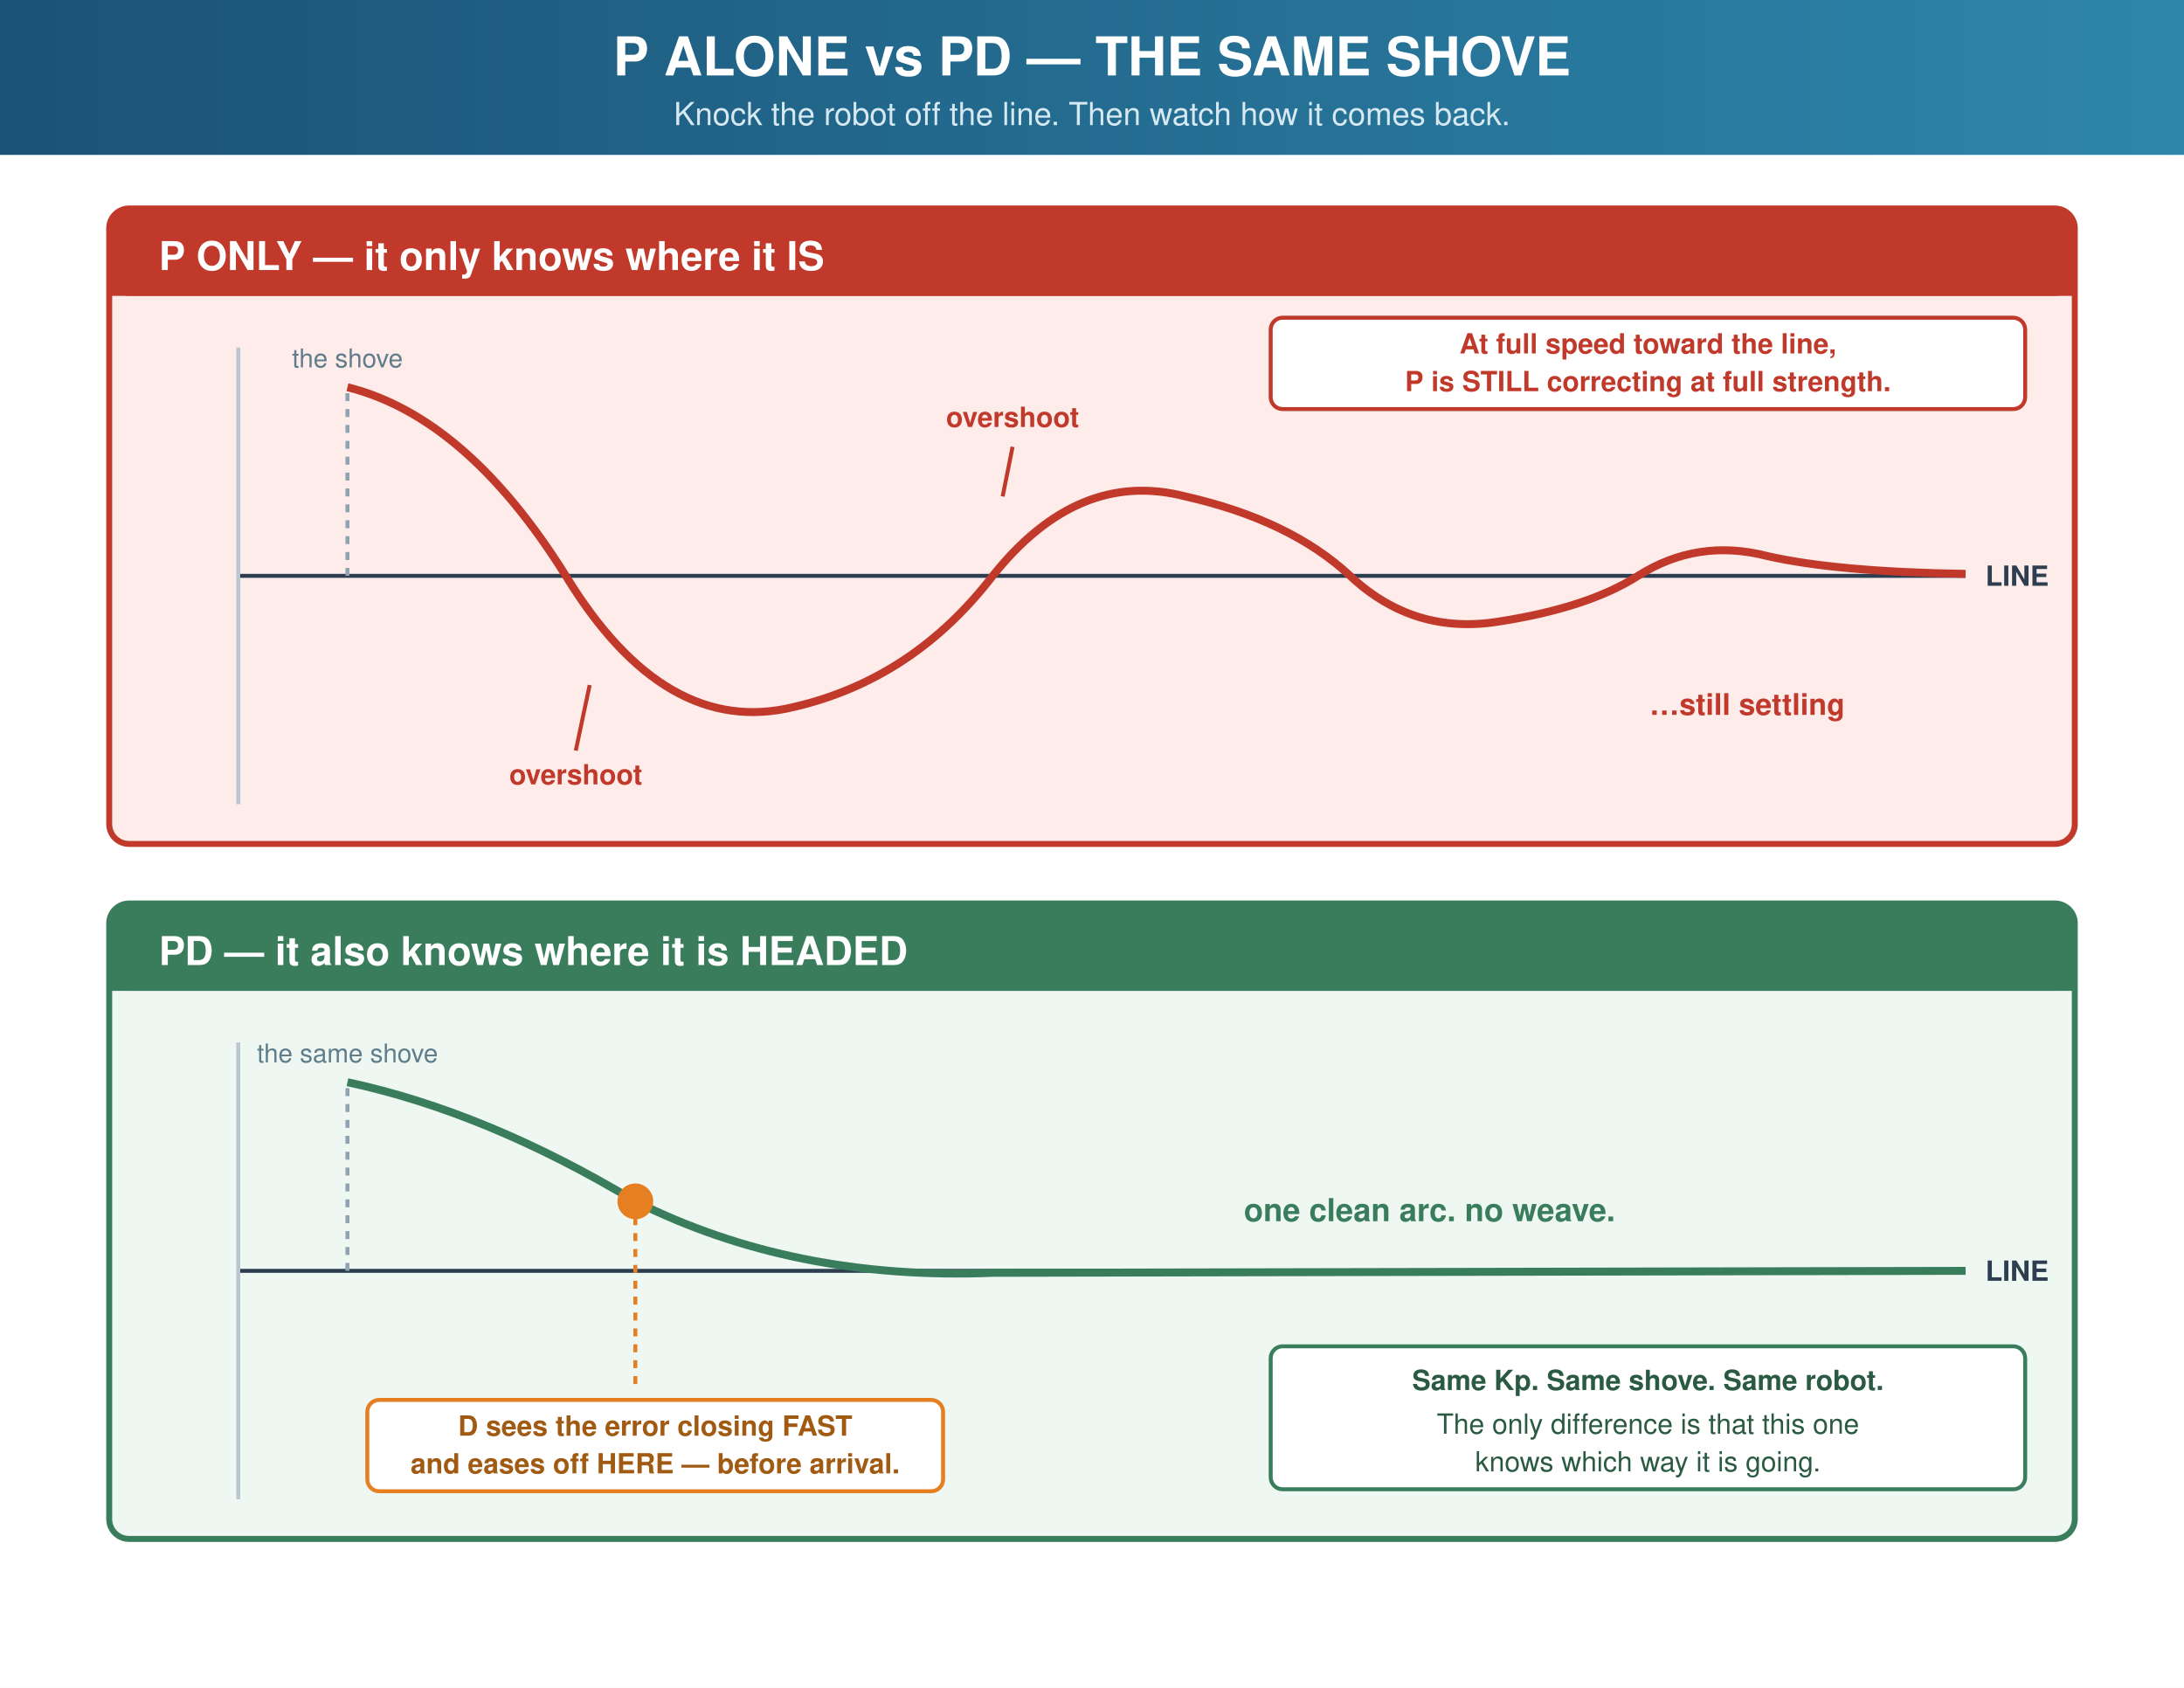
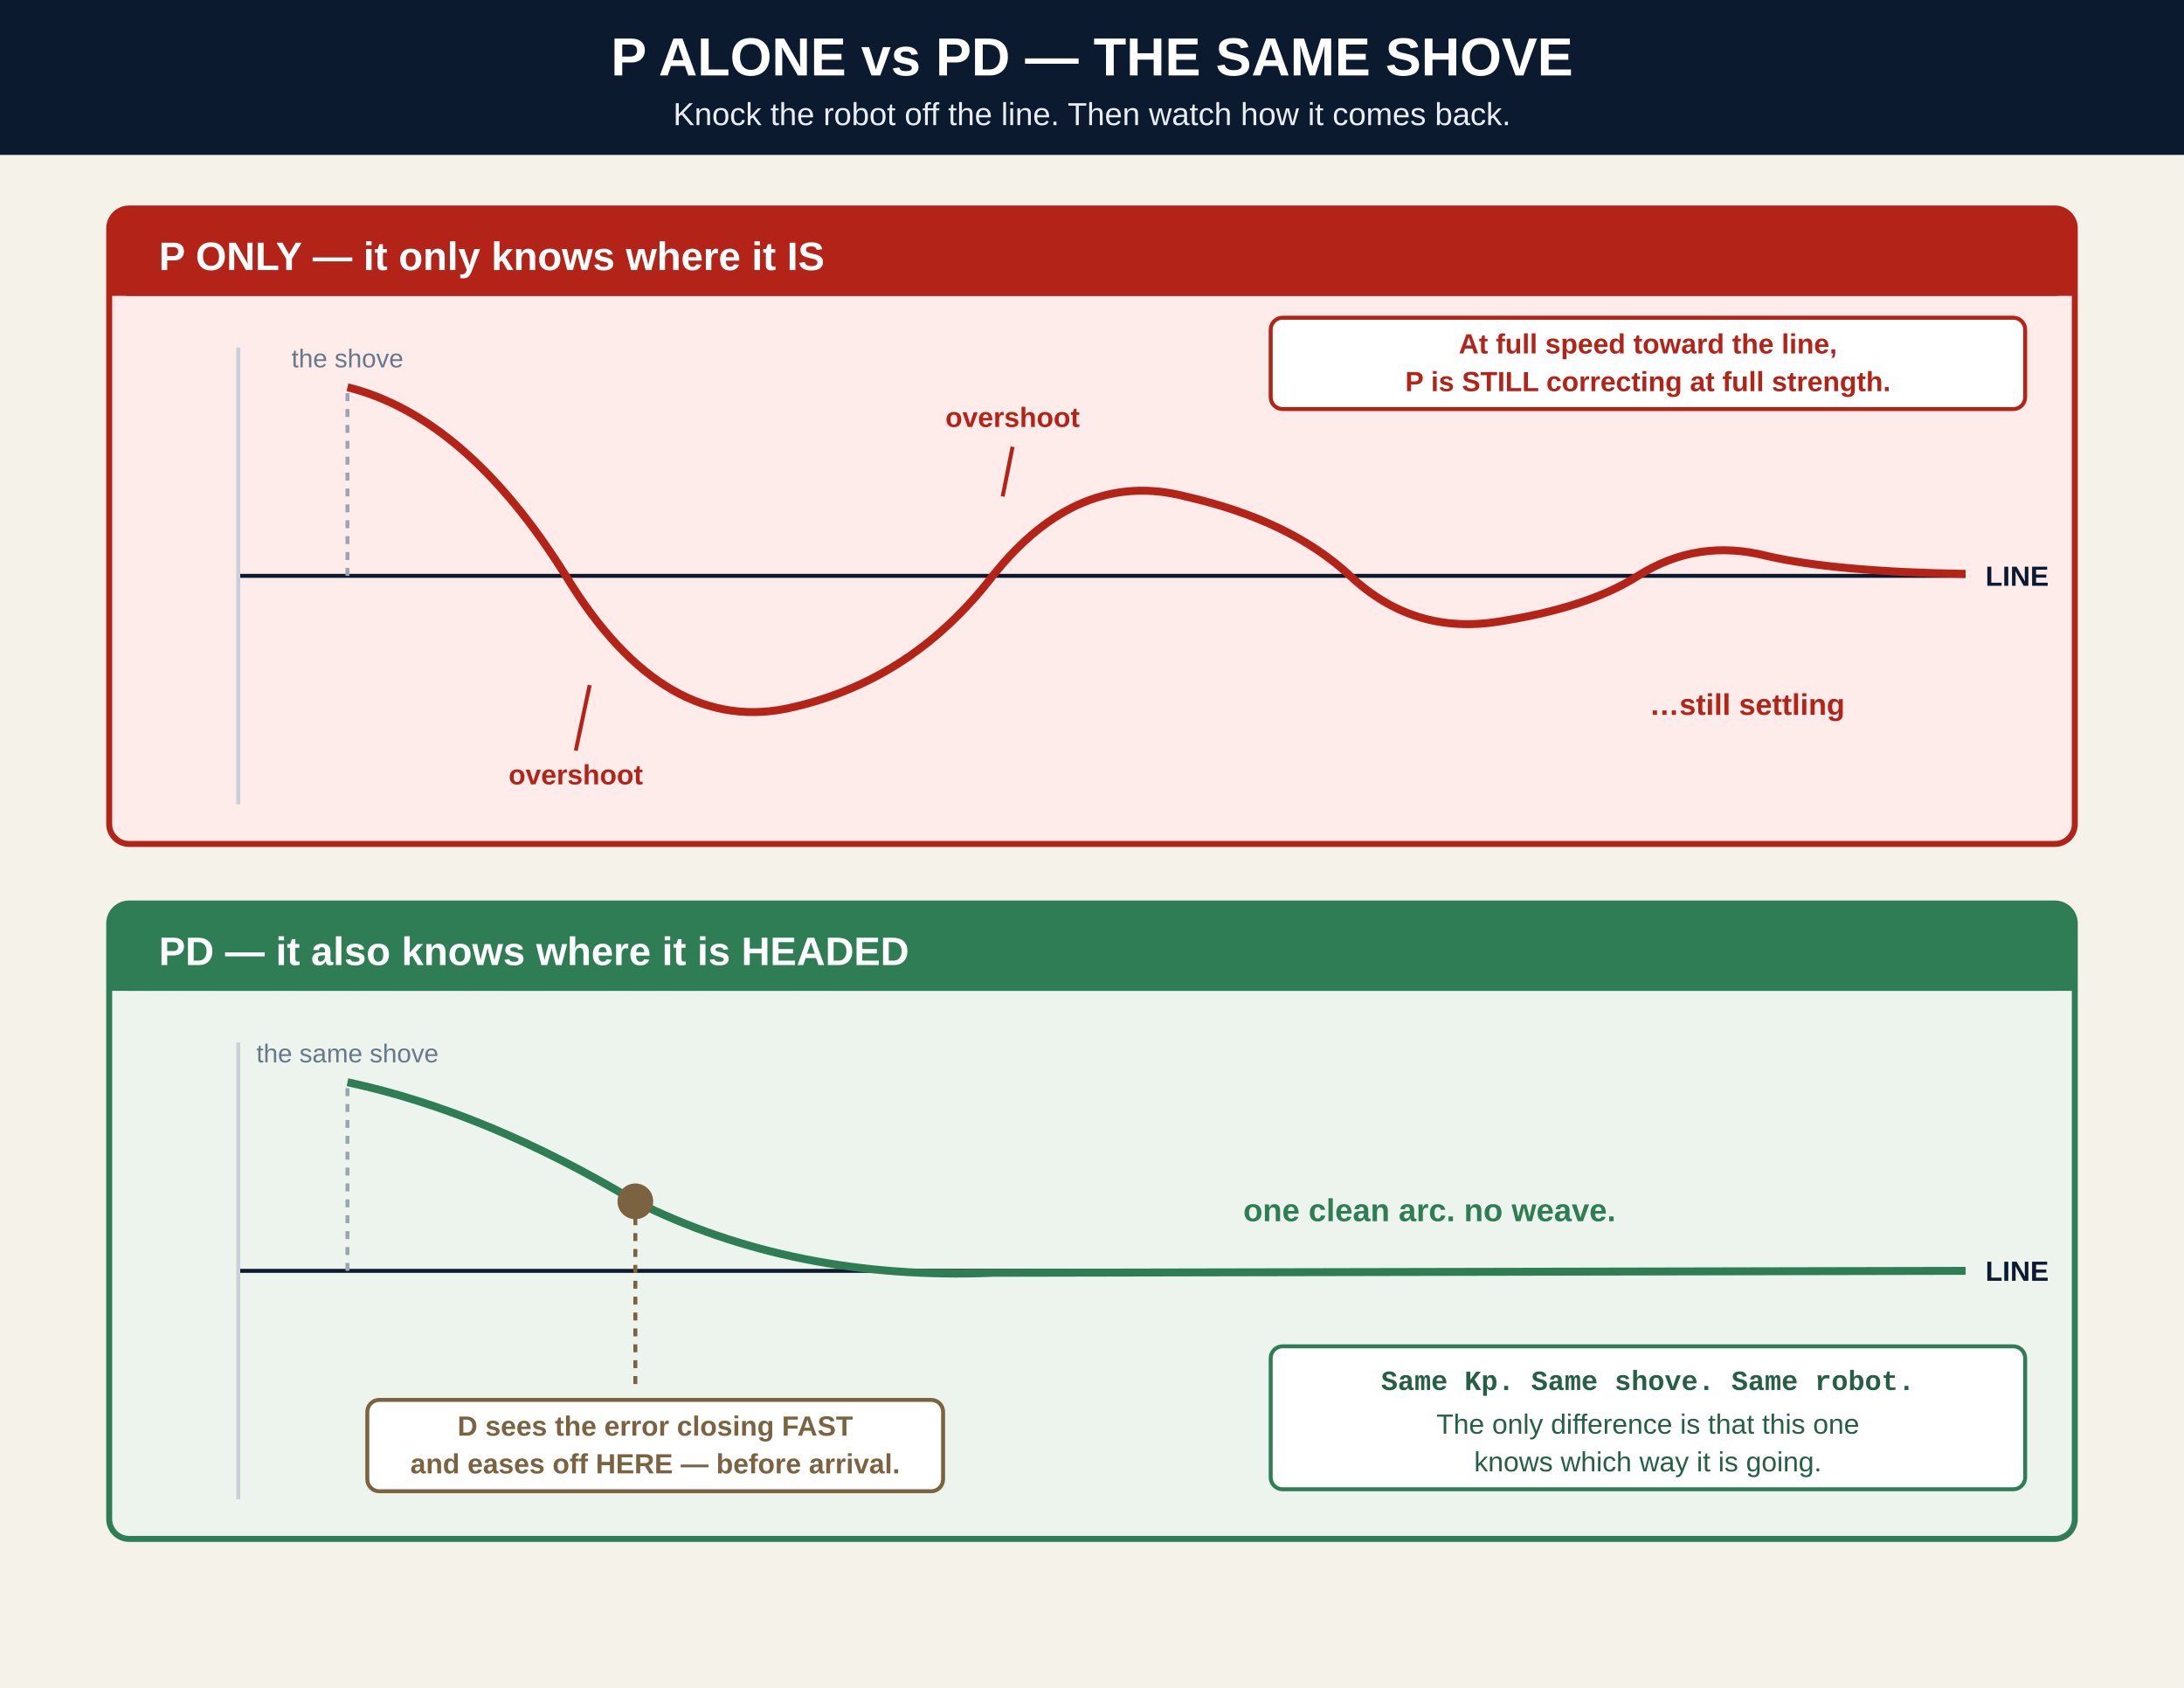
- <svg xmlns="http://www.w3.org/2000/svg" viewBox="0 0 1100 850" font-family="Helvetica, Arial, sans-serif">
+ <svg xmlns="http://www.w3.org/2000/svg" viewBox="0 0 1100 850" font-family="Arial, Helvetica, sans-serif" width="1100" height="850">
  <defs>
-     <linearGradient id="band2" x1="0" y1="0" x2="1" y2="0">
-       <stop offset="0%" stop-color="#1a5276" />
-       <stop offset="100%" stop-color="#2e86ab" />
-     </linearGradient>
-   </defs>
-   <rect width="1100" height="850" fill="#ffffff" />
-   <rect x="0" y="0" width="1100" height="78" fill="url(#band2)" />
-   <text x="550" y="38" fill="#ffffff" font-size="27" font-weight="bold" text-anchor="middle">P ALONE vs PD — THE SAME SHOVE</text>
-   <text x="550" y="63" fill="#d6e9f2" font-size="16" text-anchor="middle">Knock the robot off the line. Then watch how it comes back.</text>
-   <rect x="55" y="105" width="990" height="320" rx="10" fill="#fdecea" stroke="#c0392b" stroke-width="3" />
-   <rect x="55" y="105" width="990" height="44" rx="10" fill="#c0392b" />
-   <rect x="55" y="137" width="990" height="12" fill="#c0392b" />
-   <text x="80" y="136" fill="#ffffff" font-size="20" font-weight="bold">P ONLY — it only knows where it IS</text>
-   <line x1="120" y1="290" x2="990" y2="290" stroke="#2c3e50" stroke-width="2" />
-   <text x="1000" y="295" fill="#2c3e50" font-size="14" font-weight="bold">LINE</text>
-   <line x1="120" y1="175" x2="120" y2="405" stroke="#b8c7d1" stroke-width="2" />
-   <line x1="175" y1="290" x2="175" y2="195" stroke="#8fa3b0" stroke-width="2" stroke-dasharray="4,4" />
-   <text x="175" y="185" fill="#607d8b" font-size="13" text-anchor="middle">the shove</text>
-   <path d="M 175 195 Q 235 210 285 290 Q 335 372 400 356 Q 460 342 500 290 Q 543 236 597 250 Q 650 262 680 290 Q 712 320 755 313 Q 800 306 825 290 Q 855 271 890 280 Q 925 288 990 289" fill="none" stroke="#c0392b" stroke-width="4" />
-   <text x="290" y="395" fill="#c0392b" font-size="14" font-weight="bold" text-anchor="middle">overshoot</text>
-   <line x1="290" y1="378" x2="297" y2="345" stroke="#c0392b" stroke-width="2" />
-   <text x="510" y="215" fill="#c0392b" font-size="14" font-weight="bold" text-anchor="middle">overshoot</text>
-   <line x1="510" y1="225" x2="505" y2="250" stroke="#c0392b" stroke-width="2" />
-   <text x="880" y="360" fill="#c0392b" font-size="15" font-weight="bold" text-anchor="middle">…still settling</text>
-   <rect x="640" y="160" width="380" height="46" rx="6" fill="#ffffff" stroke="#c0392b" stroke-width="2" />
-   <text x="830" y="178" fill="#c0392b" font-size="14" font-weight="bold" text-anchor="middle">At full speed toward the line,</text>
-   <text x="830" y="197" fill="#c0392b" font-size="14" font-weight="bold" text-anchor="middle">P is STILL correcting at full strength.</text>
-   <rect x="55" y="455" width="990" height="320" rx="10" fill="#eef7f1" stroke="#3a7d5c" stroke-width="3" />
-   <rect x="55" y="455" width="990" height="44" rx="10" fill="#3a7d5c" />
-   <rect x="55" y="487" width="990" height="12" fill="#3a7d5c" />
-   <text x="80" y="486" fill="#ffffff" font-size="20" font-weight="bold">PD — it also knows where it is HEADED</text>
-   <line x1="120" y1="640" x2="990" y2="640" stroke="#2c3e50" stroke-width="2" />
-   <text x="1000" y="645" fill="#2c3e50" font-size="14" font-weight="bold">LINE</text>
-   <line x1="120" y1="525" x2="120" y2="755" stroke="#b8c7d1" stroke-width="2" />
-   <line x1="175" y1="640" x2="175" y2="545" stroke="#8fa3b0" stroke-width="2" stroke-dasharray="4,4" />
-   <text x="175" y="535" fill="#607d8b" font-size="13" text-anchor="middle">the same shove</text>
-   <path d="M 175 545 Q 245 560 320 605 Q 400 645 500 641 L 990 640" fill="none" stroke="#3a7d5c" stroke-width="4" />
-   <circle cx="320" cy="605" r="9" fill="#e67e22" />
-   <line x1="320" y1="605" x2="320" y2="700" stroke="#e67e22" stroke-width="2" stroke-dasharray="4,4" />
-   <rect x="185" y="705" width="290" height="46" rx="6" fill="#ffffff" stroke="#e67e22" stroke-width="2" />
-   <text x="330" y="723" fill="#a05a12" font-size="14" font-weight="bold" text-anchor="middle">D sees the error closing FAST</text>
-   <text x="330" y="742" fill="#a05a12" font-size="14" font-weight="bold" text-anchor="middle">and eases off HERE — before arrival.</text>
-   <text x="720" y="615" fill="#3a7d5c" font-size="16" font-weight="bold" text-anchor="middle">one clean arc. no weave.</text>
-   <rect x="640" y="678" width="380" height="72" rx="6" fill="#ffffff" stroke="#3a7d5c" stroke-width="2" />
-   <text x="830" y="700" fill="#2a5a42" font-size="14" font-weight="bold" text-anchor="middle">Same Kp. Same shove. Same robot.</text>
-   <text x="830" y="722" fill="#2a5a42" font-size="14" text-anchor="middle">The only difference is that this one</text>
-   <text x="830" y="741" fill="#2a5a42" font-size="14" text-anchor="middle">knows which way it is going.</text>
+     </defs>
+   <rect width="1100" height="850" fill="#F5F2E9" />
+   <rect x="0" y="0" width="1100" height="78" fill="#0B1A2E" />
+   <text x="550" y="38" fill="#FFFFFF" font-size="27" font-weight="bold" text-anchor="middle" font-family="Arial, Helvetica, sans-serif">P ALONE vs PD — THE SAME SHOVE</text>
+   <text x="550" y="63" fill="#E8EEF4" font-size="16" text-anchor="middle" font-family="Arial, Helvetica, sans-serif">Knock the robot off the line. Then watch how it comes back.</text>
+   <rect x="55" y="105" width="990" height="320" rx="10" fill="#FDECEA" stroke="#B42318" stroke-width="3" />
+   <rect x="55" y="105" width="990" height="44" rx="10" fill="#B42318" />
+   <rect x="55" y="137" width="990" height="12" fill="#B42318" />
+   <text x="80" y="136" fill="#FFFFFF" font-size="20" font-weight="bold" font-family="Arial, Helvetica, sans-serif">P ONLY — it only knows where it IS</text>
+   <line x1="120" y1="290" x2="990" y2="290" stroke="#0B1A2E" stroke-width="2" />
+   <text x="1000" y="295" fill="#0B1A2E" font-size="14" font-weight="bold" font-family="Arial, Helvetica, sans-serif">LINE</text>
+   <line x1="120" y1="175" x2="120" y2="405" stroke="#C8D1DA" stroke-width="2" />
+   <line x1="175" y1="290" x2="175" y2="195" stroke="#9AA7B2" stroke-width="2" stroke-dasharray="4,4" />
+   <text x="175" y="185" fill="#66788A" font-size="13" text-anchor="middle" font-family="Arial, Helvetica, sans-serif">the shove</text>
+   <path d="M 175 195 Q 235 210 285 290 Q 335 372 400 356 Q 460 342 500 290 Q 543 236 597 250 Q 650 262 680 290 Q 712 320 755 313 Q 800 306 825 290 Q 855 271 890 280 Q 925 288 990 289" fill="none" stroke="#B42318" stroke-width="4" />
+   <text x="290" y="395" fill="#B42318" font-size="14" font-weight="bold" text-anchor="middle" font-family="Arial, Helvetica, sans-serif">overshoot</text>
+   <line x1="290" y1="378" x2="297" y2="345" stroke="#B42318" stroke-width="2" />
+   <text x="510" y="215" fill="#B42318" font-size="14" font-weight="bold" text-anchor="middle" font-family="Arial, Helvetica, sans-serif">overshoot</text>
+   <line x1="510" y1="225" x2="505" y2="250" stroke="#B42318" stroke-width="2" />
+   <text x="880" y="360" fill="#B42318" font-size="15" font-weight="bold" text-anchor="middle" font-family="Arial, Helvetica, sans-serif">…still settling</text>
+   <rect x="640" y="160" width="380" height="46" rx="6" fill="#FFFFFF" stroke="#B42318" stroke-width="2" />
+   <text x="830" y="178" fill="#B42318" font-size="14" font-weight="bold" text-anchor="middle" font-family="Arial, Helvetica, sans-serif">At full speed toward the line,</text>
+   <text x="830" y="197" fill="#B42318" font-size="14" font-weight="bold" text-anchor="middle" font-family="Arial, Helvetica, sans-serif">P is STILL correcting at full strength.</text>
+   <rect x="55" y="455" width="990" height="320" rx="10" fill="#EDF4EE" stroke="#2F7D55" stroke-width="3" />
+   <rect x="55" y="455" width="990" height="44" rx="10" fill="#2F7D55" />
+   <rect x="55" y="487" width="990" height="12" fill="#2F7D55" />
+   <text x="80" y="486" fill="#FFFFFF" font-size="20" font-weight="bold" font-family="Arial, Helvetica, sans-serif">PD — it also knows where it is HEADED</text>
+   <line x1="120" y1="640" x2="990" y2="640" stroke="#0B1A2E" stroke-width="2" />
+   <text x="1000" y="645" fill="#0B1A2E" font-size="14" font-weight="bold" font-family="Arial, Helvetica, sans-serif">LINE</text>
+   <line x1="120" y1="525" x2="120" y2="755" stroke="#C8D1DA" stroke-width="2" />
+   <line x1="175" y1="640" x2="175" y2="545" stroke="#9AA7B2" stroke-width="2" stroke-dasharray="4,4" />
+   <text x="175" y="535" fill="#66788A" font-size="13" text-anchor="middle" font-family="Arial, Helvetica, sans-serif">the same shove</text>
+   <path d="M 175 545 Q 245 560 320 605 Q 400 645 500 641 L 990 640" fill="none" stroke="#2F7D55" stroke-width="4" />
+   <circle cx="320" cy="605" r="9" fill="#7B6240" />
+   <line x1="320" y1="605" x2="320" y2="700" stroke="#7B6240" stroke-width="2" stroke-dasharray="4,4" />
+   <rect x="185" y="705" width="290" height="46" rx="6" fill="#FFFFFF" stroke="#7B6240" stroke-width="2" />
+   <text x="330" y="723" fill="#7B6240" font-size="14" font-weight="bold" text-anchor="middle" font-family="Arial, Helvetica, sans-serif">D sees the error closing FAST</text>
+   <text x="330" y="742" fill="#7B6240" font-size="14" font-weight="bold" text-anchor="middle" font-family="Arial, Helvetica, sans-serif">and eases off HERE — before arrival.</text>
+   <text x="720" y="615" fill="#2F7D55" font-size="16" font-weight="bold" text-anchor="middle" font-family="Arial, Helvetica, sans-serif">one clean arc. no weave.</text>
+   <rect x="640" y="678" width="380" height="72" rx="6" fill="#FFFFFF" stroke="#2F7D55" stroke-width="2" />
+   <text x="830" y="700" fill="#265F45" font-size="14" font-weight="bold" text-anchor="middle" font-family="Courier New, monospace">Same Kp. Same shove. Same robot.</text>
+   <text x="830" y="722" fill="#265F45" font-size="14" text-anchor="middle" font-family="Arial, Helvetica, sans-serif">The only difference is that this one</text>
+   <text x="830" y="741" fill="#265F45" font-size="14" text-anchor="middle" font-family="Arial, Helvetica, sans-serif">knows which way it is going.</text>
</svg>
